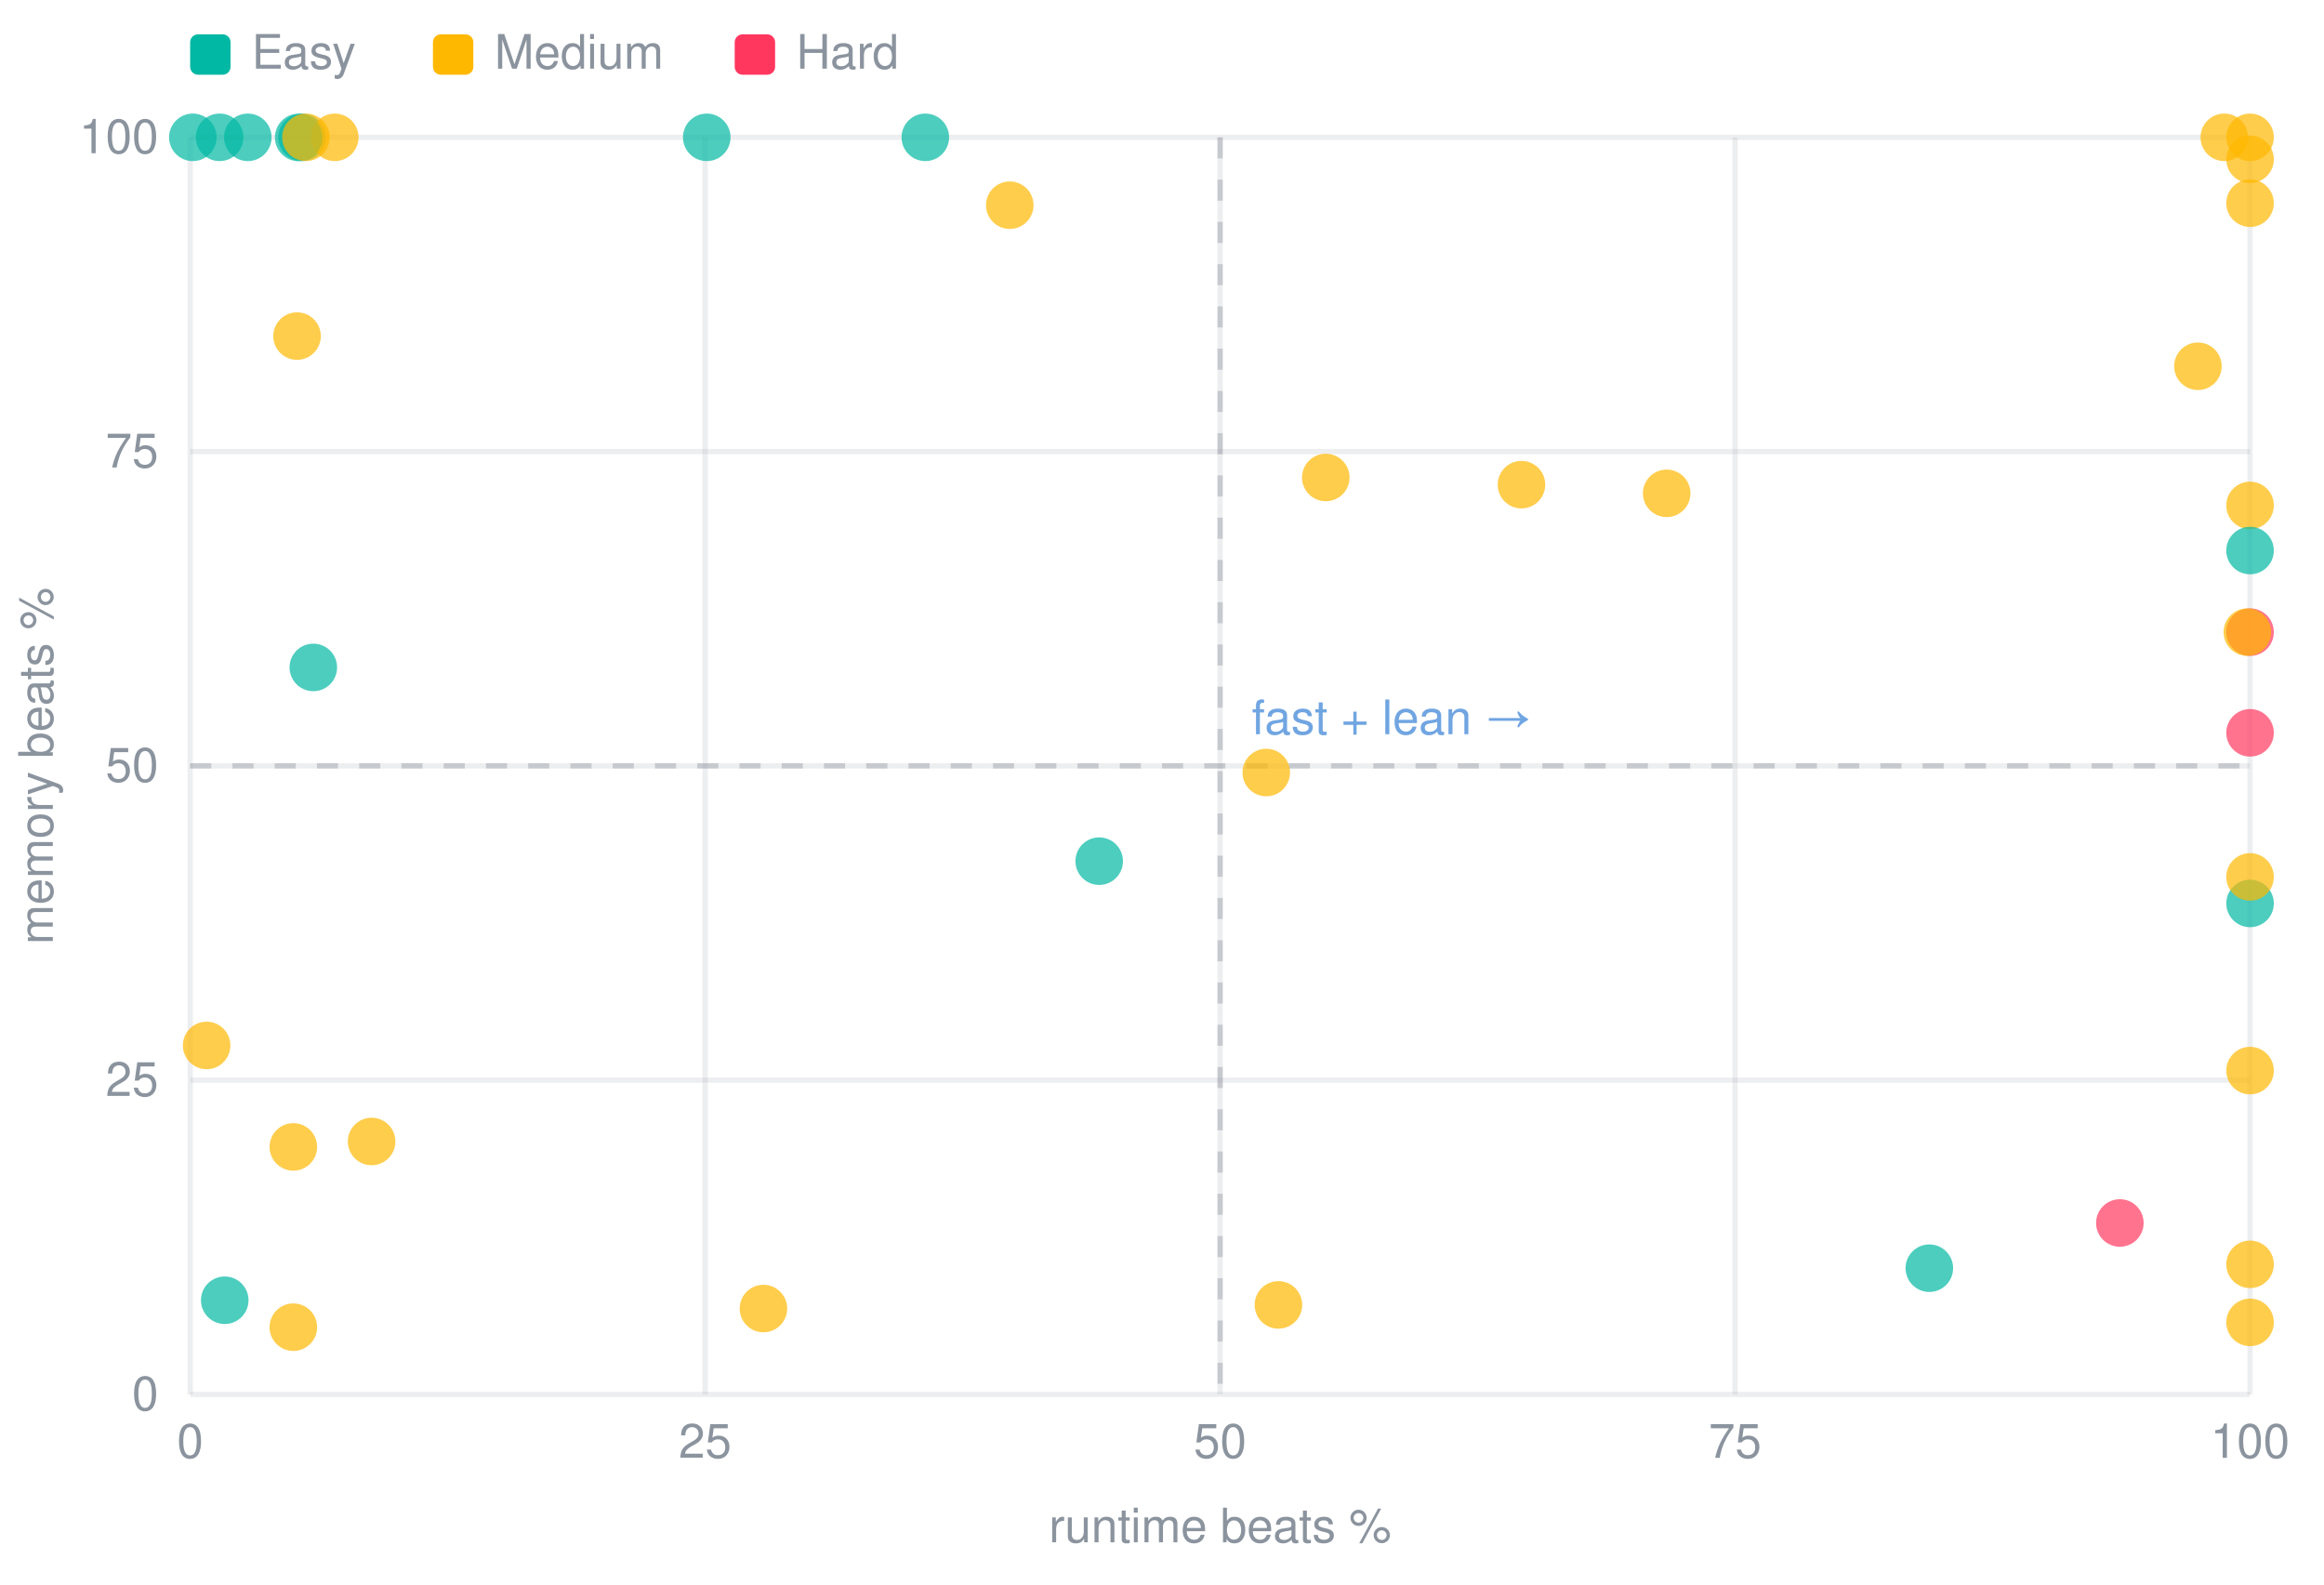
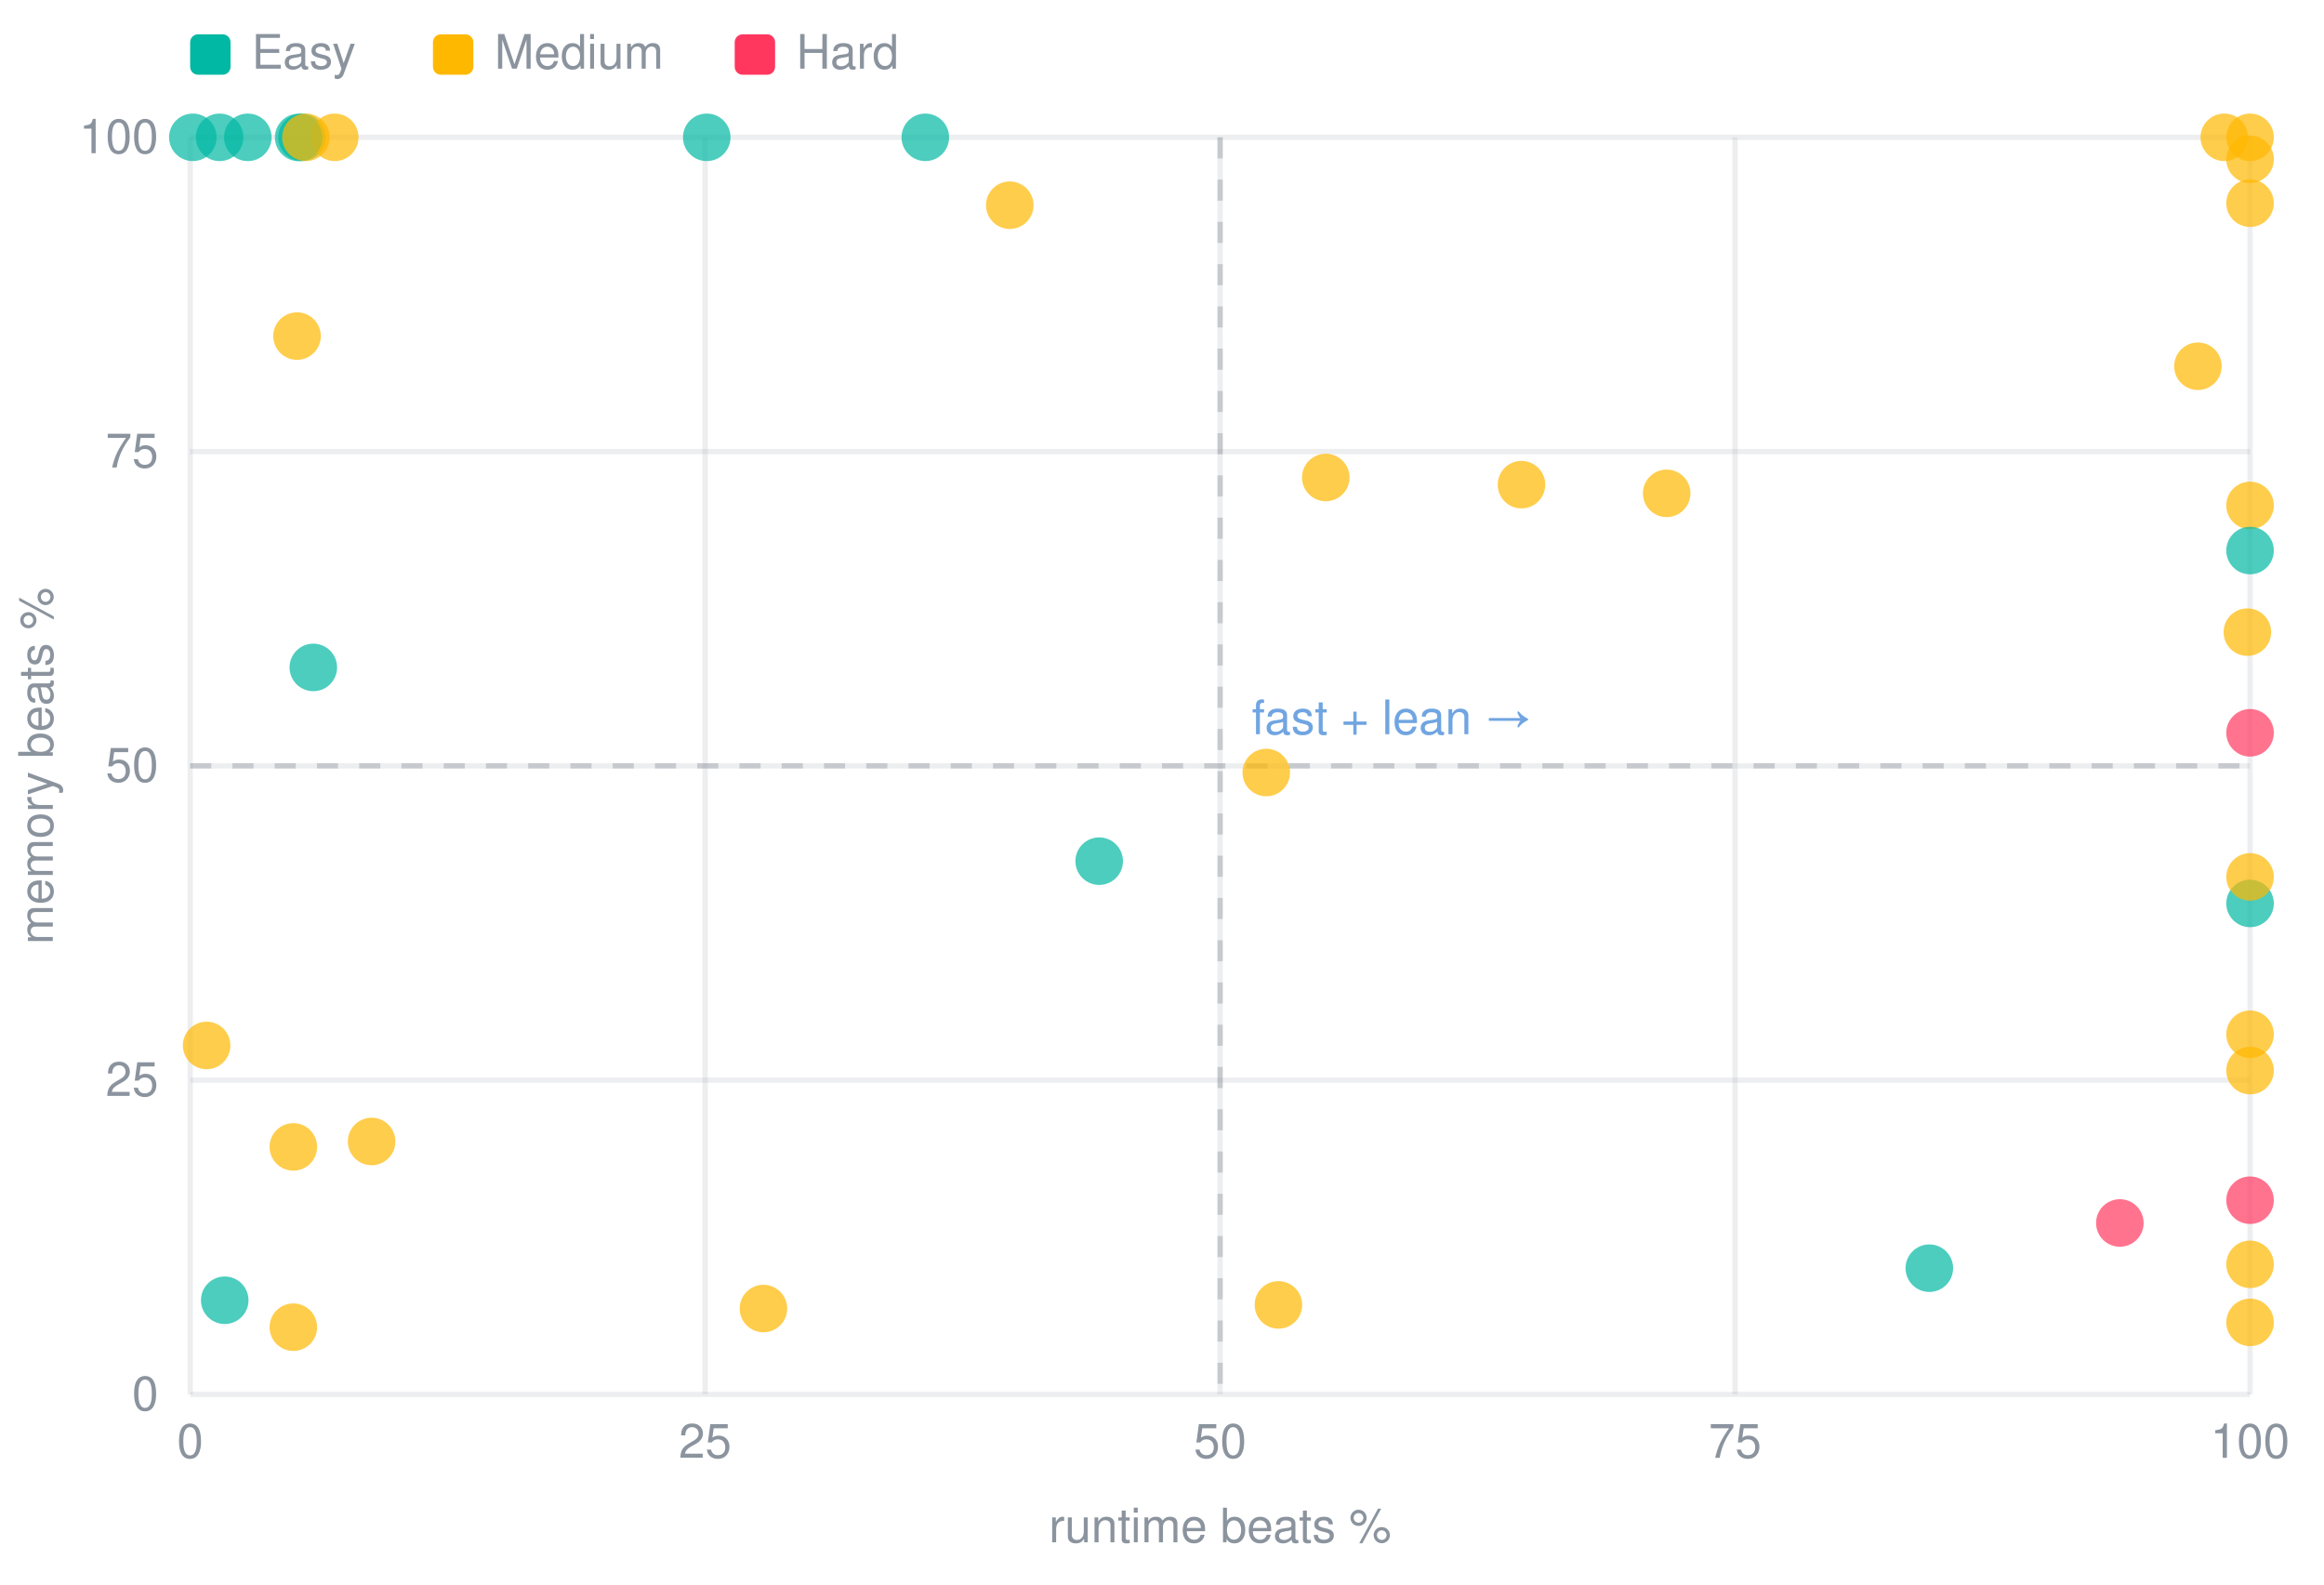
<svg xmlns="http://www.w3.org/2000/svg" viewBox="0 0 440 300" width="440" height="300" role="img" font-family="system-ui, -apple-system, Segoe UI, Helvetica, Arial, sans-serif">
  <line x1="36" y1="26" x2="36" y2="264" stroke="#8b949e" stroke-width="1" opacity="0.16" />
  <line x1="36" y1="264" x2="426" y2="264" stroke="#8b949e" stroke-width="1" opacity="0.16" />
  <text x="36" y="276" font-size="9" fill="#8b949e" text-anchor="middle" font-weight="normal" opacity="1">0</text>
  <text x="30" y="267" font-size="9" fill="#8b949e" text-anchor="end" font-weight="normal" opacity="1">0</text>
  <line x1="133.5" y1="26" x2="133.5" y2="264" stroke="#8b949e" stroke-width="1" opacity="0.16" />
  <line x1="36" y1="204.5" x2="426" y2="204.5" stroke="#8b949e" stroke-width="1" opacity="0.16" />
  <text x="133.5" y="276" font-size="9" fill="#8b949e" text-anchor="middle" font-weight="normal" opacity="1">25</text>
  <text x="30" y="207.5" font-size="9" fill="#8b949e" text-anchor="end" font-weight="normal" opacity="1">25</text>
  <line x1="231" y1="26" x2="231" y2="264" stroke="#8b949e" stroke-width="1" opacity="0.16" />
  <line x1="36" y1="145" x2="426" y2="145" stroke="#8b949e" stroke-width="1" opacity="0.16" />
  <text x="231" y="276" font-size="9" fill="#8b949e" text-anchor="middle" font-weight="normal" opacity="1">50</text>
  <text x="30" y="148" font-size="9" fill="#8b949e" text-anchor="end" font-weight="normal" opacity="1">50</text>
  <line x1="328.5" y1="26" x2="328.5" y2="264" stroke="#8b949e" stroke-width="1" opacity="0.16" />
  <line x1="36" y1="85.5" x2="426" y2="85.5" stroke="#8b949e" stroke-width="1" opacity="0.16" />
  <text x="328.5" y="276" font-size="9" fill="#8b949e" text-anchor="middle" font-weight="normal" opacity="1">75</text>
  <text x="30" y="88.5" font-size="9" fill="#8b949e" text-anchor="end" font-weight="normal" opacity="1">75</text>
  <line x1="426" y1="26" x2="426" y2="264" stroke="#8b949e" stroke-width="1" opacity="0.16" />
  <line x1="36" y1="26" x2="426" y2="26" stroke="#8b949e" stroke-width="1" opacity="0.16" />
  <text x="426" y="276" font-size="9" fill="#8b949e" text-anchor="middle" font-weight="normal" opacity="1">100</text>
  <text x="30" y="29" font-size="9" fill="#8b949e" text-anchor="end" font-weight="normal" opacity="1">100</text>
  <line x1="231" y1="26" x2="231" y2="264" stroke="#8b949e" stroke-width="1" opacity="0.4" stroke-dasharray="4 4" />
  <line x1="36" y1="145" x2="426" y2="145" stroke="#8b949e" stroke-width="1" opacity="0.4" stroke-dasharray="4 4" />
  <text x="237" y="139" font-size="9" fill="#4c8eda" text-anchor="start" font-weight="normal" opacity="0.8">fast + lean →</text>
  <circle cx="175.19" cy="26" r="4.5" fill="#00b8a3" opacity="0.7" />
-   <circle cx="426" cy="119.68" r="4.5" fill="#ff375f" opacity="0.7" />
+   <circle cx="426" cy="227.23" r="4.5" fill="#ff375f" opacity="0.7" />
  <circle cx="425.49" cy="119.68" r="4.5" fill="#ffb800" opacity="0.7" />
  <circle cx="55.54" cy="251.27" r="4.5" fill="#ffb800" opacity="0.7" />
  <circle cx="39.12" cy="197.93" r="4.5" fill="#ffb800" opacity="0.7" />
  <circle cx="208.11" cy="163.04" r="4.5" fill="#00b8a3" opacity="0.7" />
  <circle cx="36.51" cy="26" r="4.5" fill="#00b8a3" opacity="0.7" />
+   <circle cx="426" cy="195.81" r="4.5" fill="#ffb800" opacity="0.7" />
  <circle cx="426" cy="38.47" r="4.5" fill="#ffb800" opacity="0.7" />
  <circle cx="426" cy="250.36" r="4.5" fill="#ffb800" opacity="0.7" />
  <circle cx="426" cy="239.37" r="4.5" fill="#ffb800" opacity="0.7" />
  <circle cx="426" cy="30.16" r="4.5" fill="#ffb800" opacity="0.7" />
  <circle cx="426" cy="138.74" r="4.5" fill="#ff375f" opacity="0.7" />
  <circle cx="315.55" cy="93.4" r="4.5" fill="#ffb800" opacity="0.7" />
  <circle cx="416.13" cy="69.34" r="4.5" fill="#ffb800" opacity="0.7" />
  <circle cx="41.58" cy="26" r="4.5" fill="#00b8a3" opacity="0.7" />
  <circle cx="426" cy="202.69" r="4.5" fill="#ffb800" opacity="0.7" />
  <circle cx="288.06" cy="91.76" r="4.5" fill="#ffb800" opacity="0.7" />
  <circle cx="426" cy="171.04" r="4.5" fill="#00b8a3" opacity="0.7" />
  <circle cx="144.54" cy="247.74" r="4.5" fill="#ffb800" opacity="0.7" />
  <circle cx="426" cy="166.02" r="4.5" fill="#ffb800" opacity="0.7" />
  <circle cx="242.04" cy="247.05" r="4.5" fill="#ffb800" opacity="0.7" />
  <circle cx="57.18" cy="26" r="4.5" fill="#00b8a3" opacity="0.7" />
  <circle cx="401.35" cy="231.54" r="4.5" fill="#ff375f" opacity="0.7" />
  <circle cx="251.01" cy="90.4" r="4.5" fill="#ffb800" opacity="0.7" />
  <circle cx="63.38" cy="26" r="4.5" fill="#ffb800" opacity="0.7" />
  <circle cx="133.81" cy="26" r="4.5" fill="#00b8a3" opacity="0.7" />
  <circle cx="70.36" cy="216.11" r="4.5" fill="#ffb800" opacity="0.7" />
  <circle cx="365.28" cy="240.1" r="4.5" fill="#00b8a3" opacity="0.7" />
  <circle cx="426" cy="95.69" r="4.5" fill="#ffb800" opacity="0.7" />
  <circle cx="59.32" cy="126.36" r="4.5" fill="#00b8a3" opacity="0.7" />
  <circle cx="42.55" cy="246.17" r="4.5" fill="#00b8a3" opacity="0.7" />
  <circle cx="55.54" cy="217.14" r="4.5" fill="#ffb800" opacity="0.7" />
  <circle cx="56.55" cy="26.02" r="4.5" fill="#00b8a3" opacity="0.7" />
  <circle cx="239.74" cy="146.26" r="4.5" fill="#ffb800" opacity="0.7" />
  <circle cx="56.24" cy="63.63" r="4.5" fill="#ffb800" opacity="0.7" />
  <circle cx="57.92" cy="26" r="4.5" fill="#ffb800" opacity="0.7" />
  <circle cx="191.18" cy="38.85" r="4.5" fill="#ffb800" opacity="0.7" />
  <circle cx="426" cy="26" r="4.5" fill="#ffb800" opacity="0.7" />
  <circle cx="46.92" cy="26" r="4.5" fill="#00b8a3" opacity="0.7" />
  <circle cx="426" cy="104.23" r="4.5" fill="#00b8a3" opacity="0.7" />
  <circle cx="421.12" cy="26" r="4.5" fill="#ffb800" opacity="0.7" />
  <text x="231" y="292" font-size="9" fill="#8b949e" text-anchor="middle" font-weight="normal" opacity="1">runtime beats %</text>
  <g transform="translate(10 145) rotate(-90)">
    <text x="0" y="0" font-size="9" fill="#8b949e" text-anchor="middle" font-weight="normal" opacity="1">memory beats %</text>
  </g>
  <rect x="36" y="6.5" width="7.65" height="7.65" rx="1.5" fill="#00b8a3" opacity="1" />
  <text x="47.65" y="13" font-size="9" fill="#8b949e" text-anchor="start" font-weight="normal" opacity="1">Easy</text>
  <rect x="81.97" y="6.5" width="7.65" height="7.65" rx="1.5" fill="#ffb800" opacity="1" />
  <text x="93.62" y="13" font-size="9" fill="#8b949e" text-anchor="start" font-weight="normal" opacity="1">Medium</text>
  <rect x="139.1" y="6.5" width="7.65" height="7.65" rx="1.5" fill="#ff375f" opacity="1" />
  <text x="150.75" y="13" font-size="9" fill="#8b949e" text-anchor="start" font-weight="normal" opacity="1">Hard</text>
</svg>
